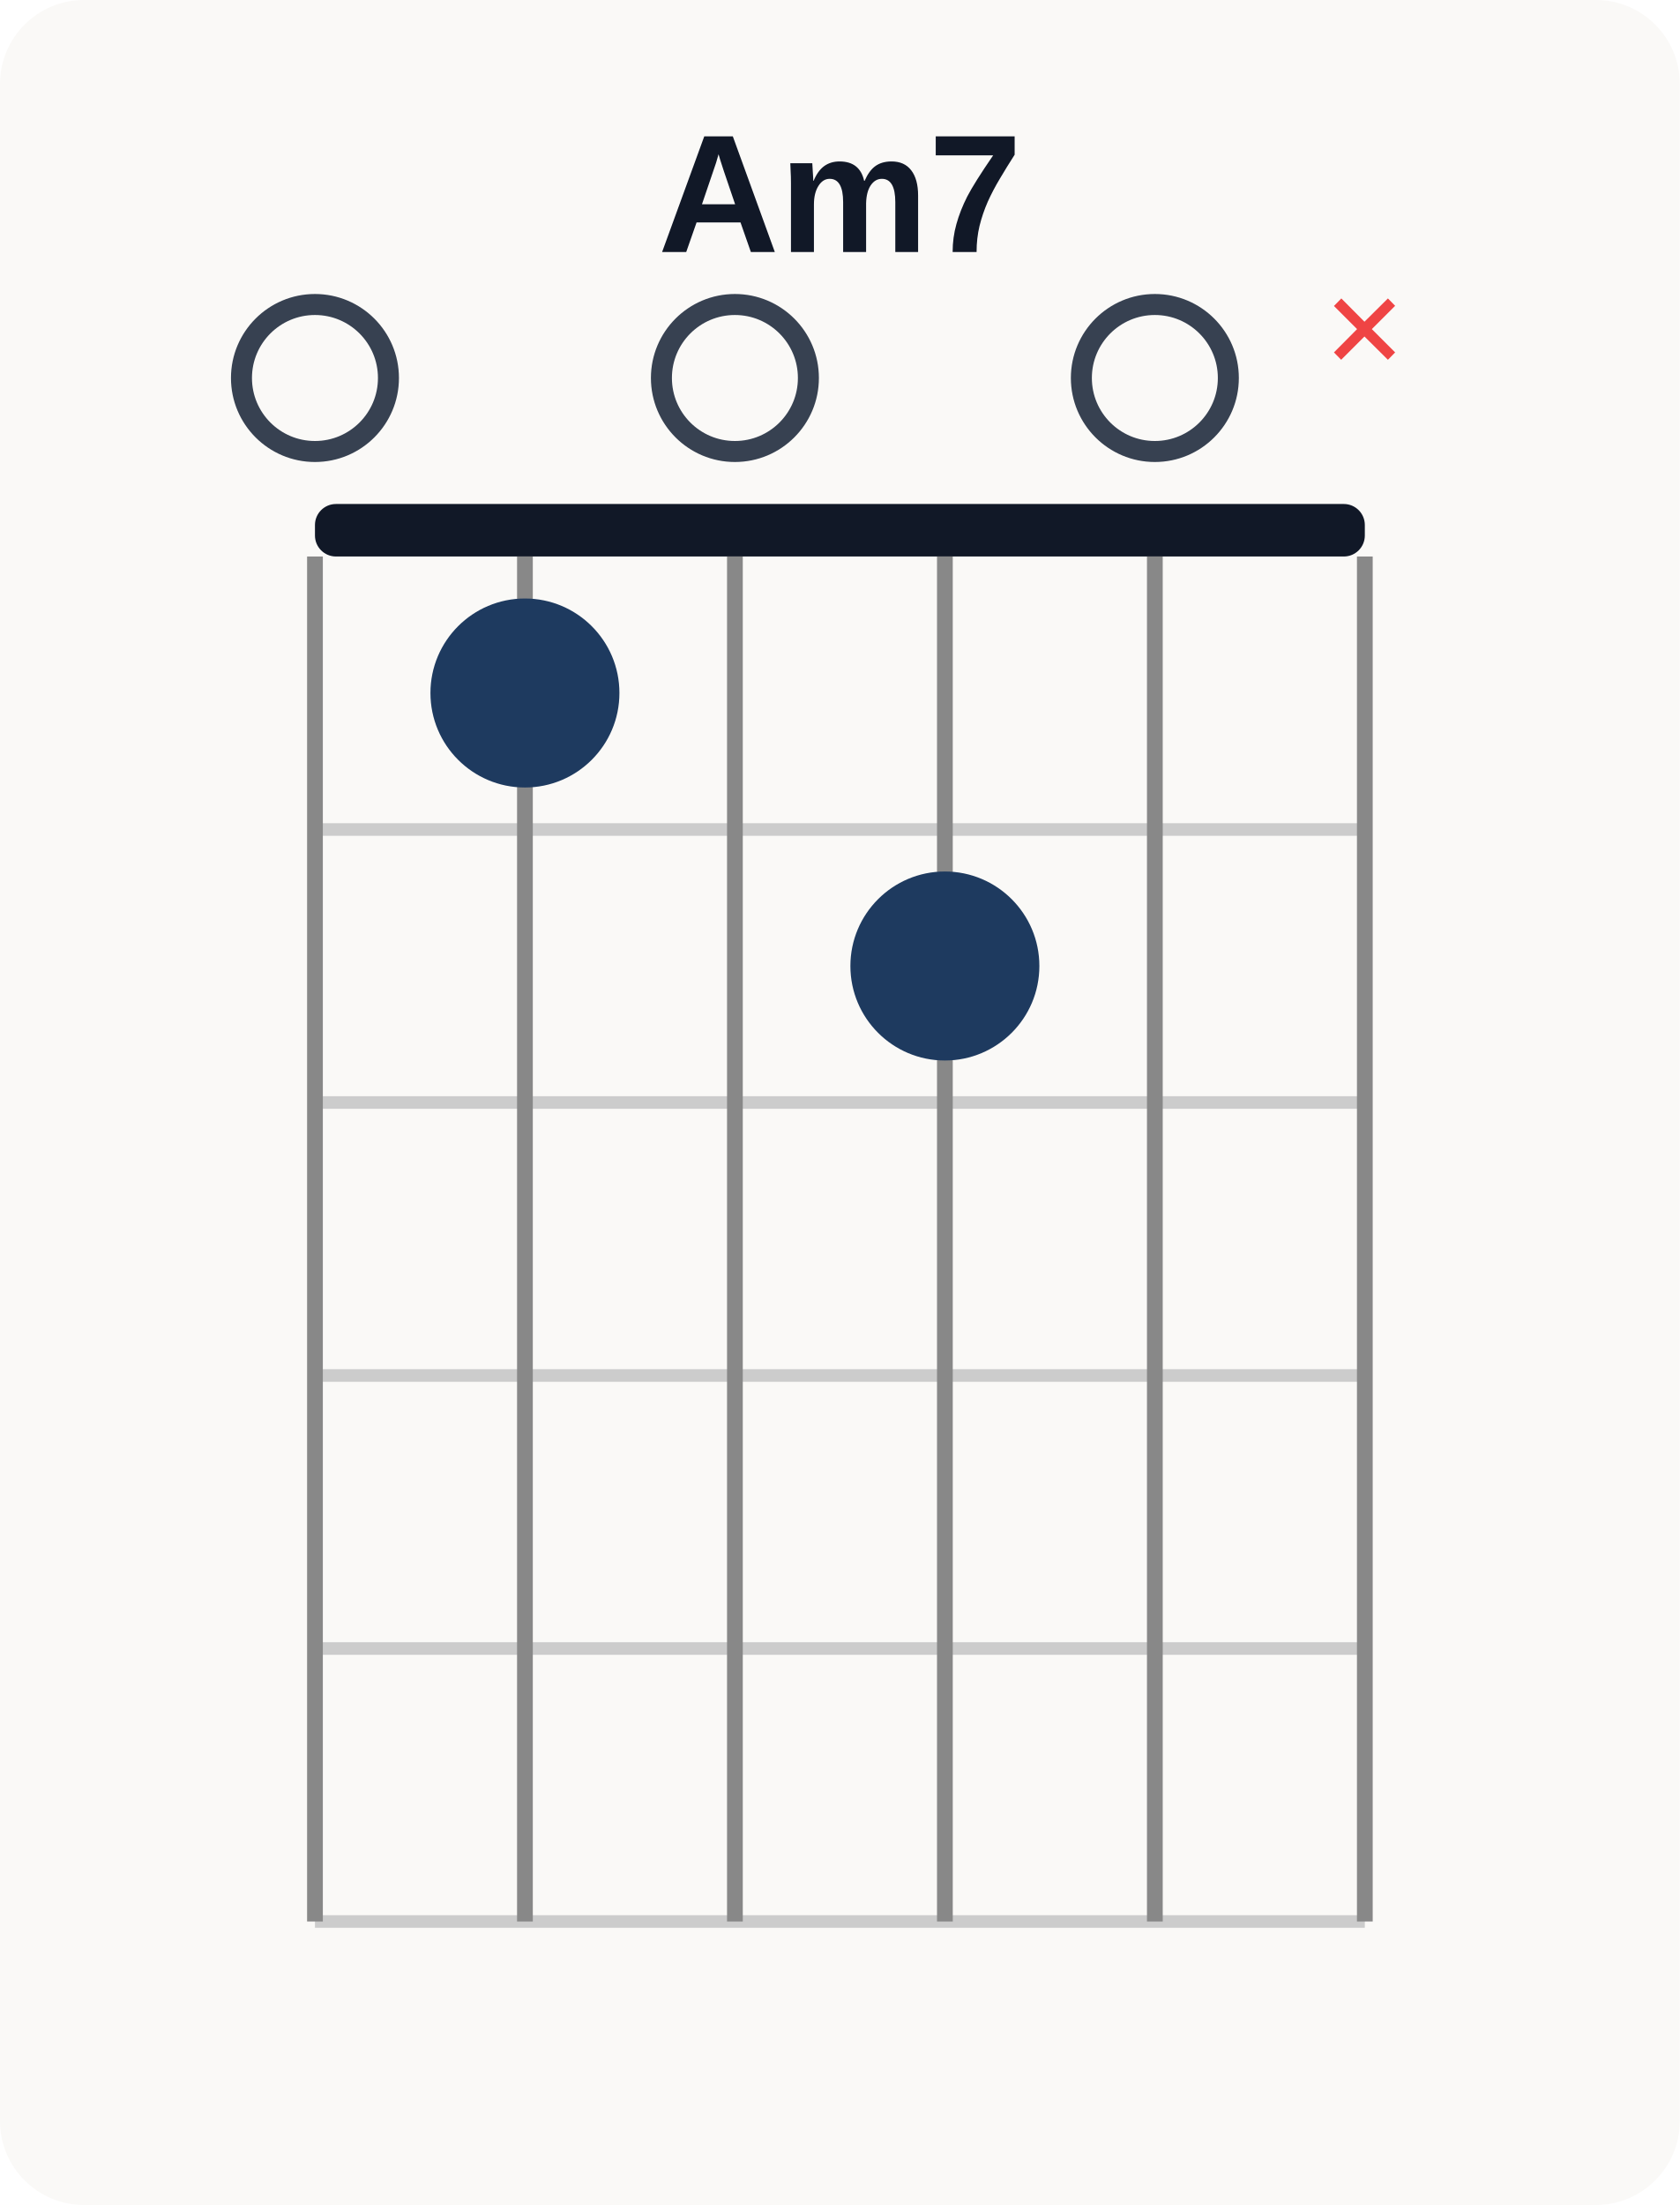
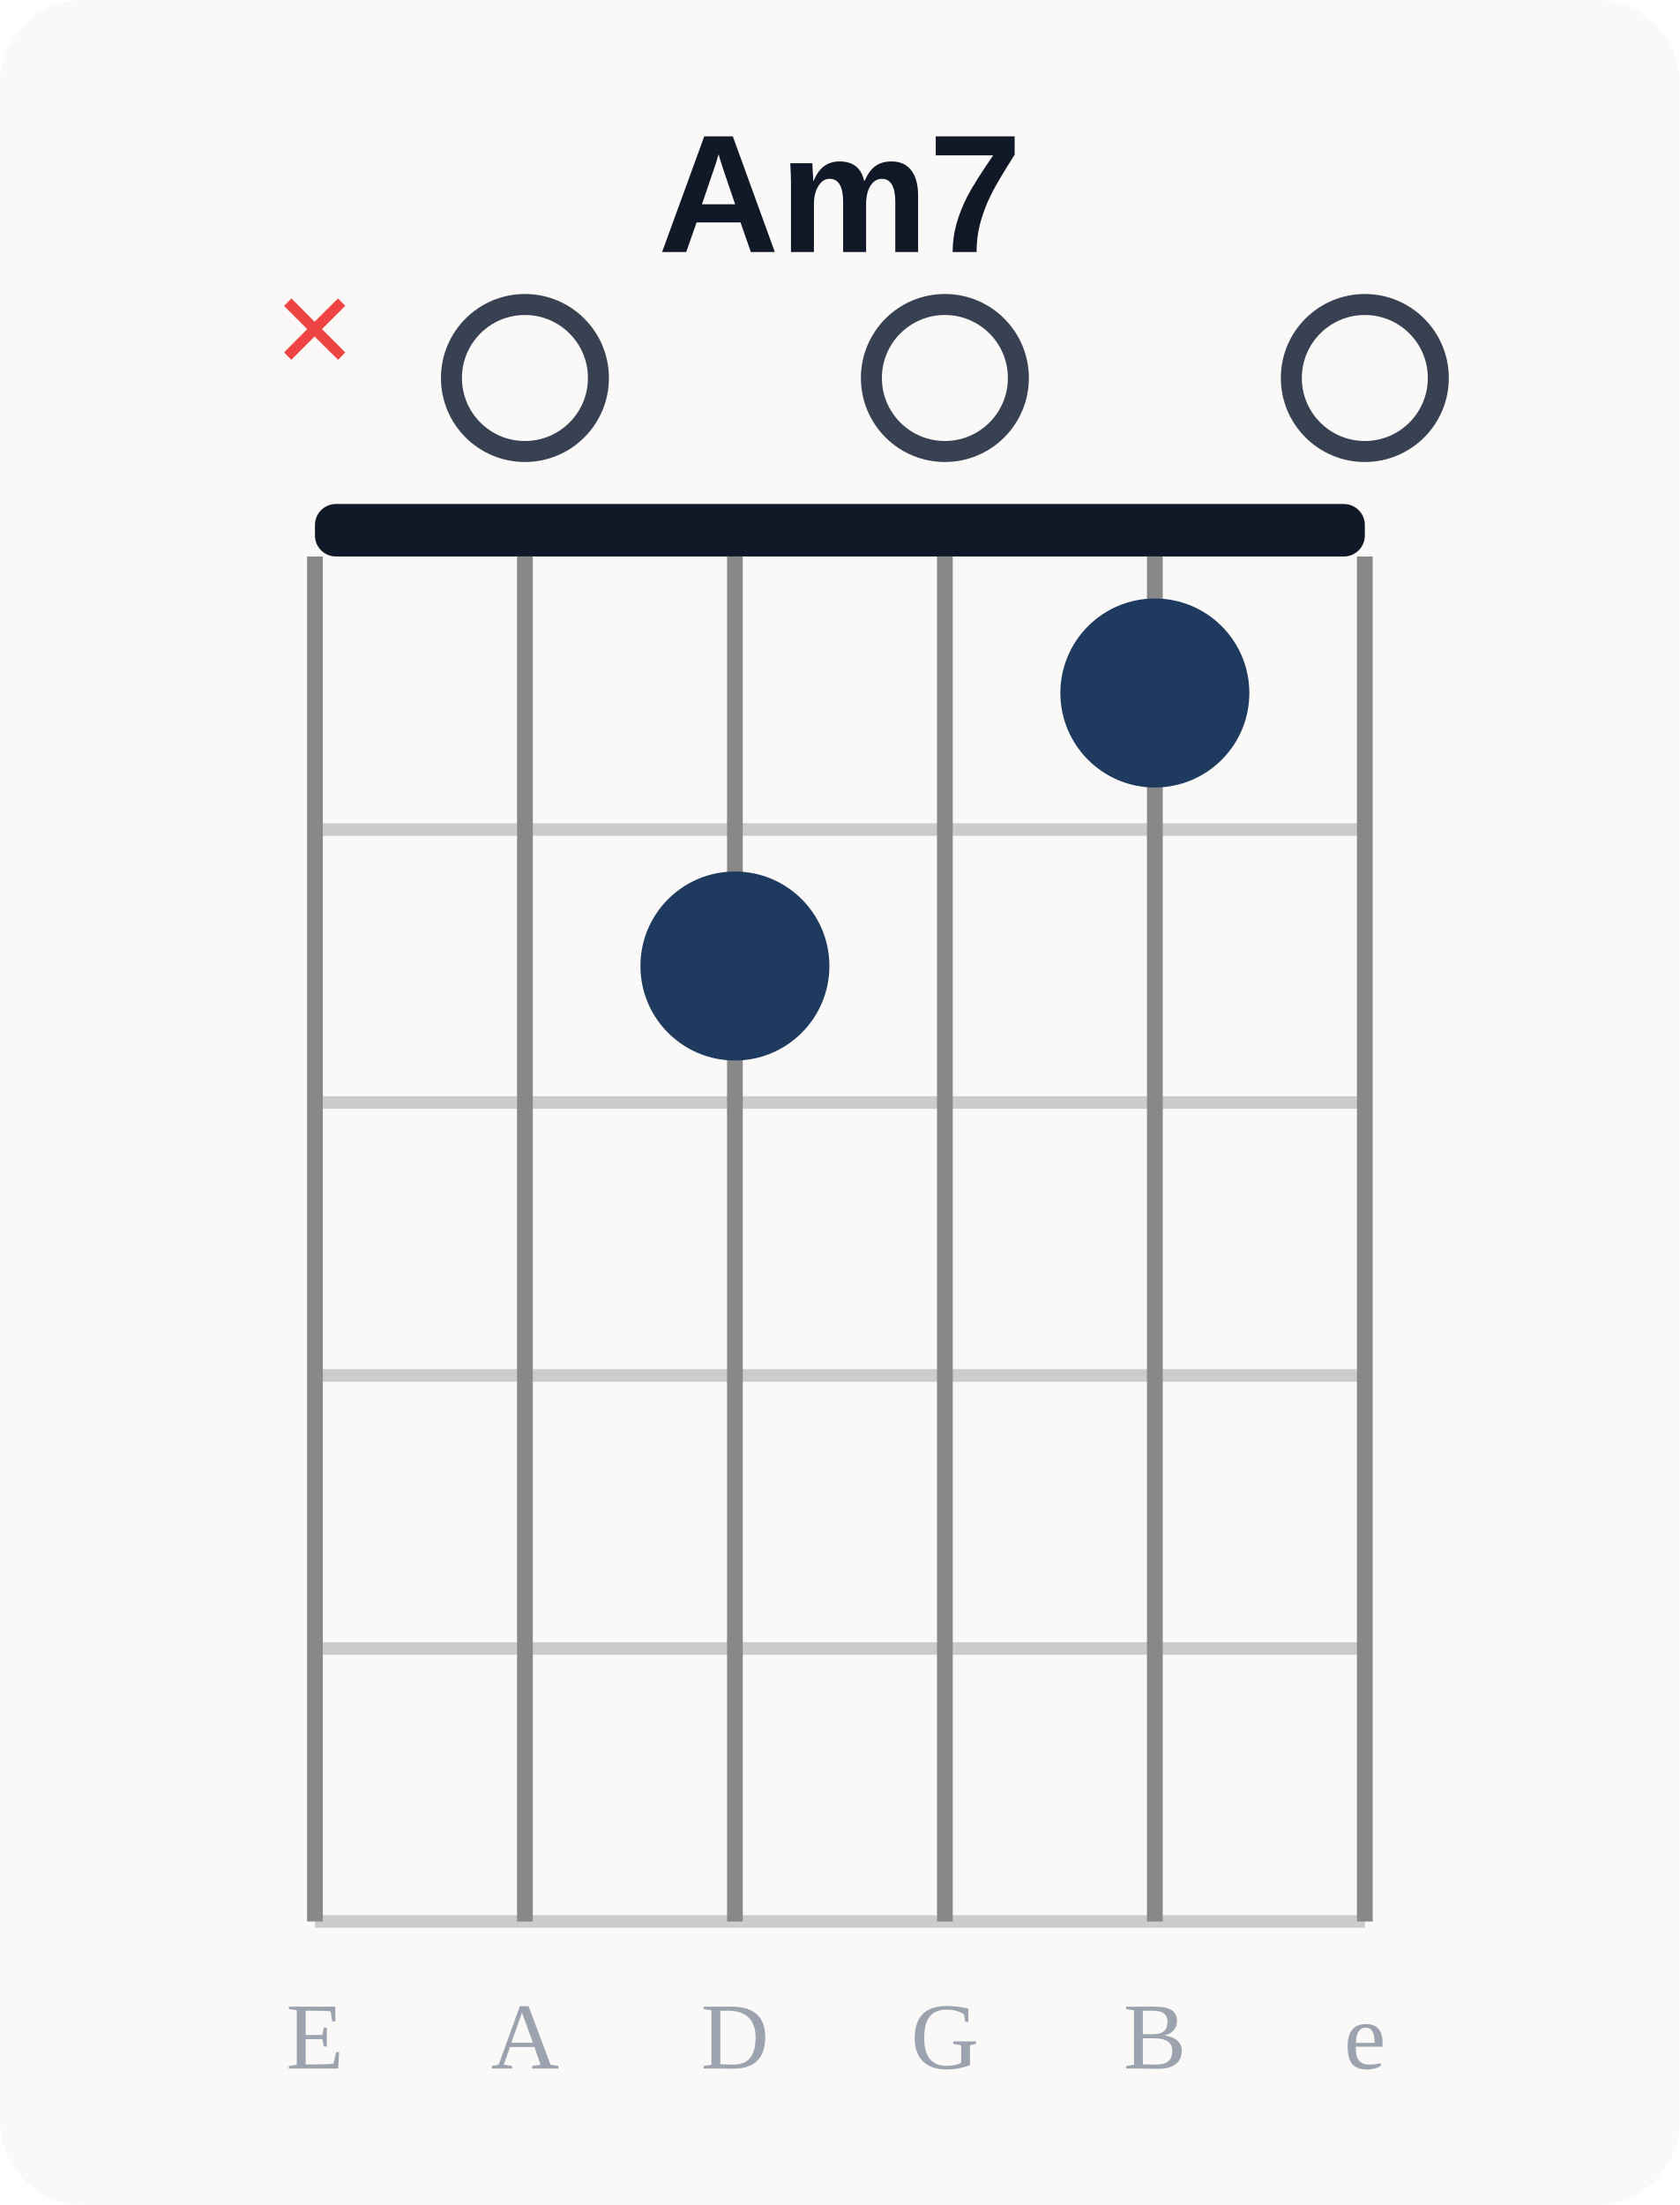
<svg xmlns="http://www.w3.org/2000/svg" width="160" height="210" viewBox="0 0 160 210">
  <rect width="160" height="210" fill="#faf9f7" rx="8" />
  <text x="80" y="24" text-anchor="middle" font-family="Arial,sans-serif" font-size="16" font-weight="700" fill="#111827">Am7</text>
  <rect x="30" y="48" width="100" height="5" fill="#111827" rx="2" />
  <line x1="30" y1="79" x2="130" y2="79" stroke="#ccc" stroke-width="1.2" />
  <line x1="30" y1="105" x2="130" y2="105" stroke="#ccc" stroke-width="1.2" />
  <line x1="30" y1="131" x2="130" y2="131" stroke="#ccc" stroke-width="1.2" />
  <line x1="30" y1="157" x2="130" y2="157" stroke="#ccc" stroke-width="1.2" />
  <line x1="30" y1="183" x2="130" y2="183" stroke="#ccc" stroke-width="1.2" />
  <line x1="30" y1="53" x2="30" y2="183" stroke="#888" stroke-width="1.5" />
  <line x1="50" y1="53" x2="50" y2="183" stroke="#888" stroke-width="1.5" />
  <line x1="70" y1="53" x2="70" y2="183" stroke="#888" stroke-width="1.5" />
  <line x1="90" y1="53" x2="90" y2="183" stroke="#888" stroke-width="1.5" />
  <line x1="110" y1="53" x2="110" y2="183" stroke="#888" stroke-width="1.5" />
  <line x1="130" y1="53" x2="130" y2="183" stroke="#888" stroke-width="1.5" />
-   <text x="130" y="36" text-anchor="middle" font-size="14" fill="#ef4444" font-weight="700">×</text>
-   <circle cx="110" cy="36" r="7" fill="none" stroke="#374151" stroke-width="2" />
-   <circle cx="90" cy="92" r="9" fill="#1e3a5f" />
-   <circle cx="70" cy="36" r="7" fill="none" stroke="#374151" stroke-width="2" />
-   <circle cx="50" cy="66" r="9" fill="#1e3a5f" />
-   <circle cx="30" cy="36" r="7" fill="none" stroke="#374151" stroke-width="2" />
+   <text x="30" y="197" text-anchor="middle" font-size="9" fill="#9ca3af">E</text>
+   <text x="50" y="197" text-anchor="middle" font-size="9" fill="#9ca3af">A</text>
+   <text x="70" y="197" text-anchor="middle" font-size="9" fill="#9ca3af">D</text>
+   <text x="90" y="197" text-anchor="middle" font-size="9" fill="#9ca3af">G</text>
+   <text x="110" y="197" text-anchor="middle" font-size="9" fill="#9ca3af">B</text>
+   <text x="130" y="197" text-anchor="middle" font-size="9" fill="#9ca3af">e</text>
+   <text x="30" y="36" text-anchor="middle" font-size="14" fill="#ef4444" font-weight="700">×</text>
+   <circle cx="50" cy="36" r="7" fill="none" stroke="#374151" stroke-width="2" />
+   <circle cx="70" cy="92" r="9" fill="#1e3a5f" />
+   <circle cx="90" cy="36" r="7" fill="none" stroke="#374151" stroke-width="2" />
+   <circle cx="110" cy="66" r="9" fill="#1e3a5f" />
+   <circle cx="130" cy="36" r="7" fill="none" stroke="#374151" stroke-width="2" />
</svg>
